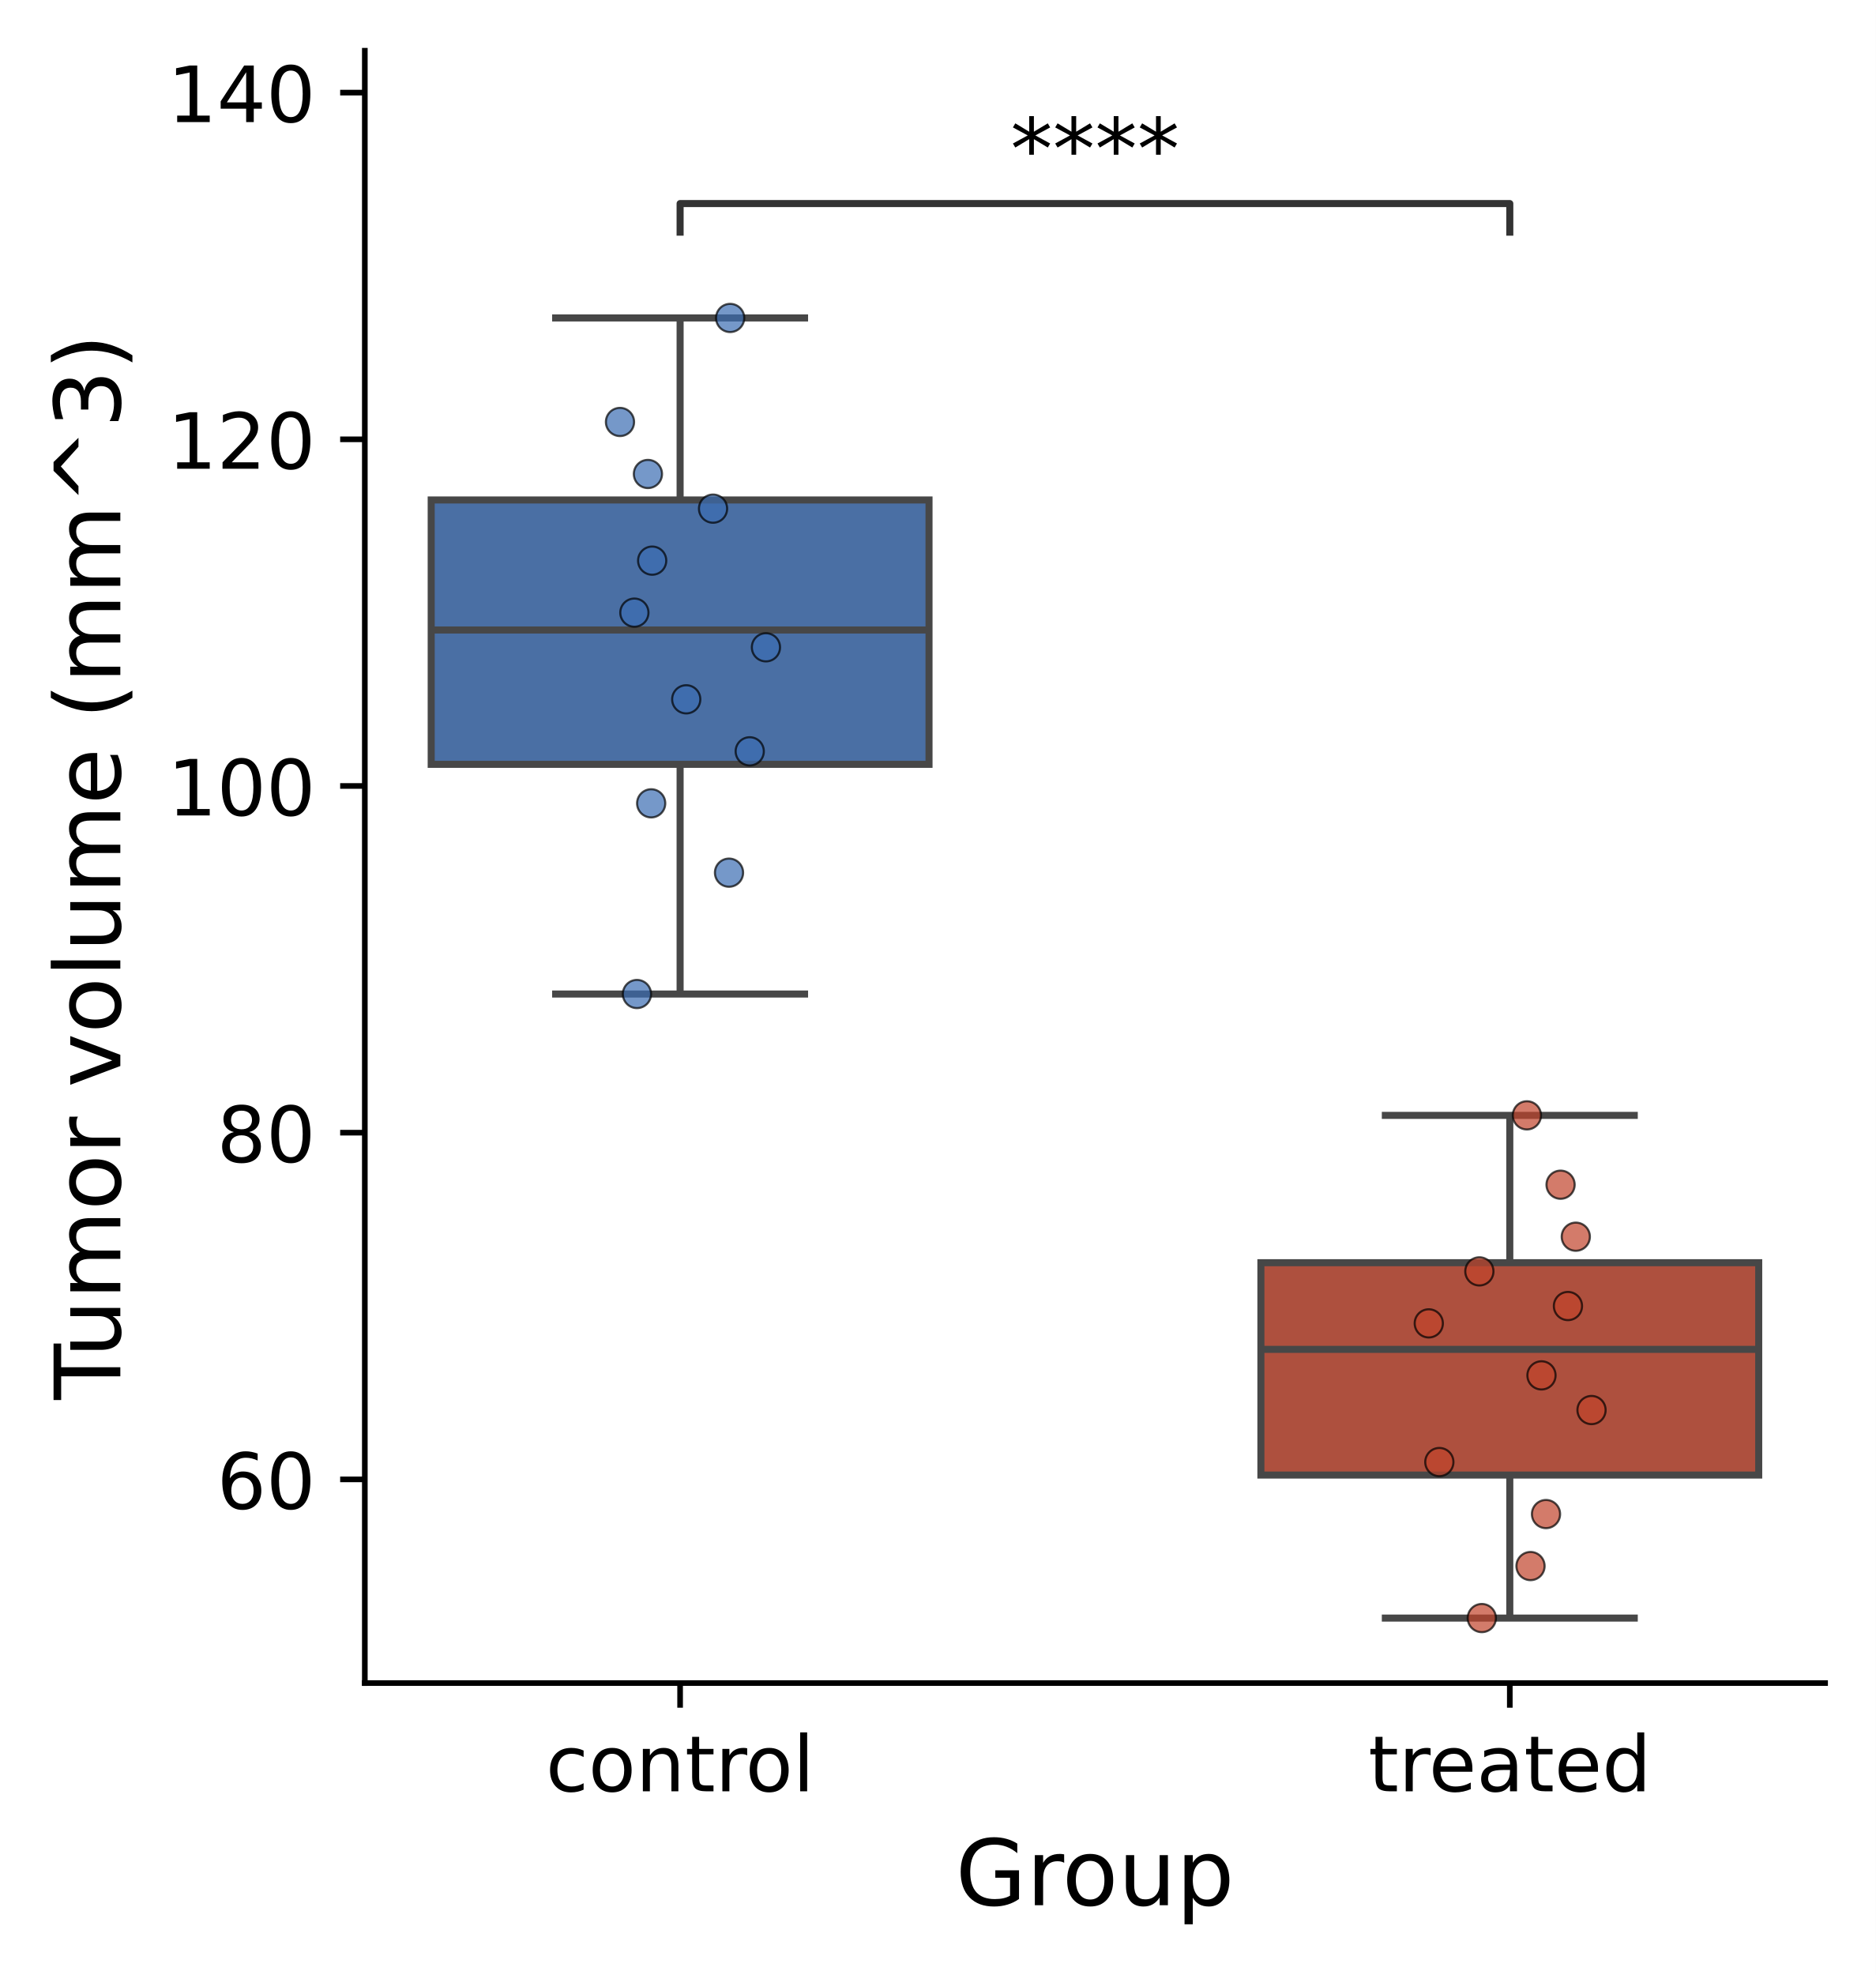
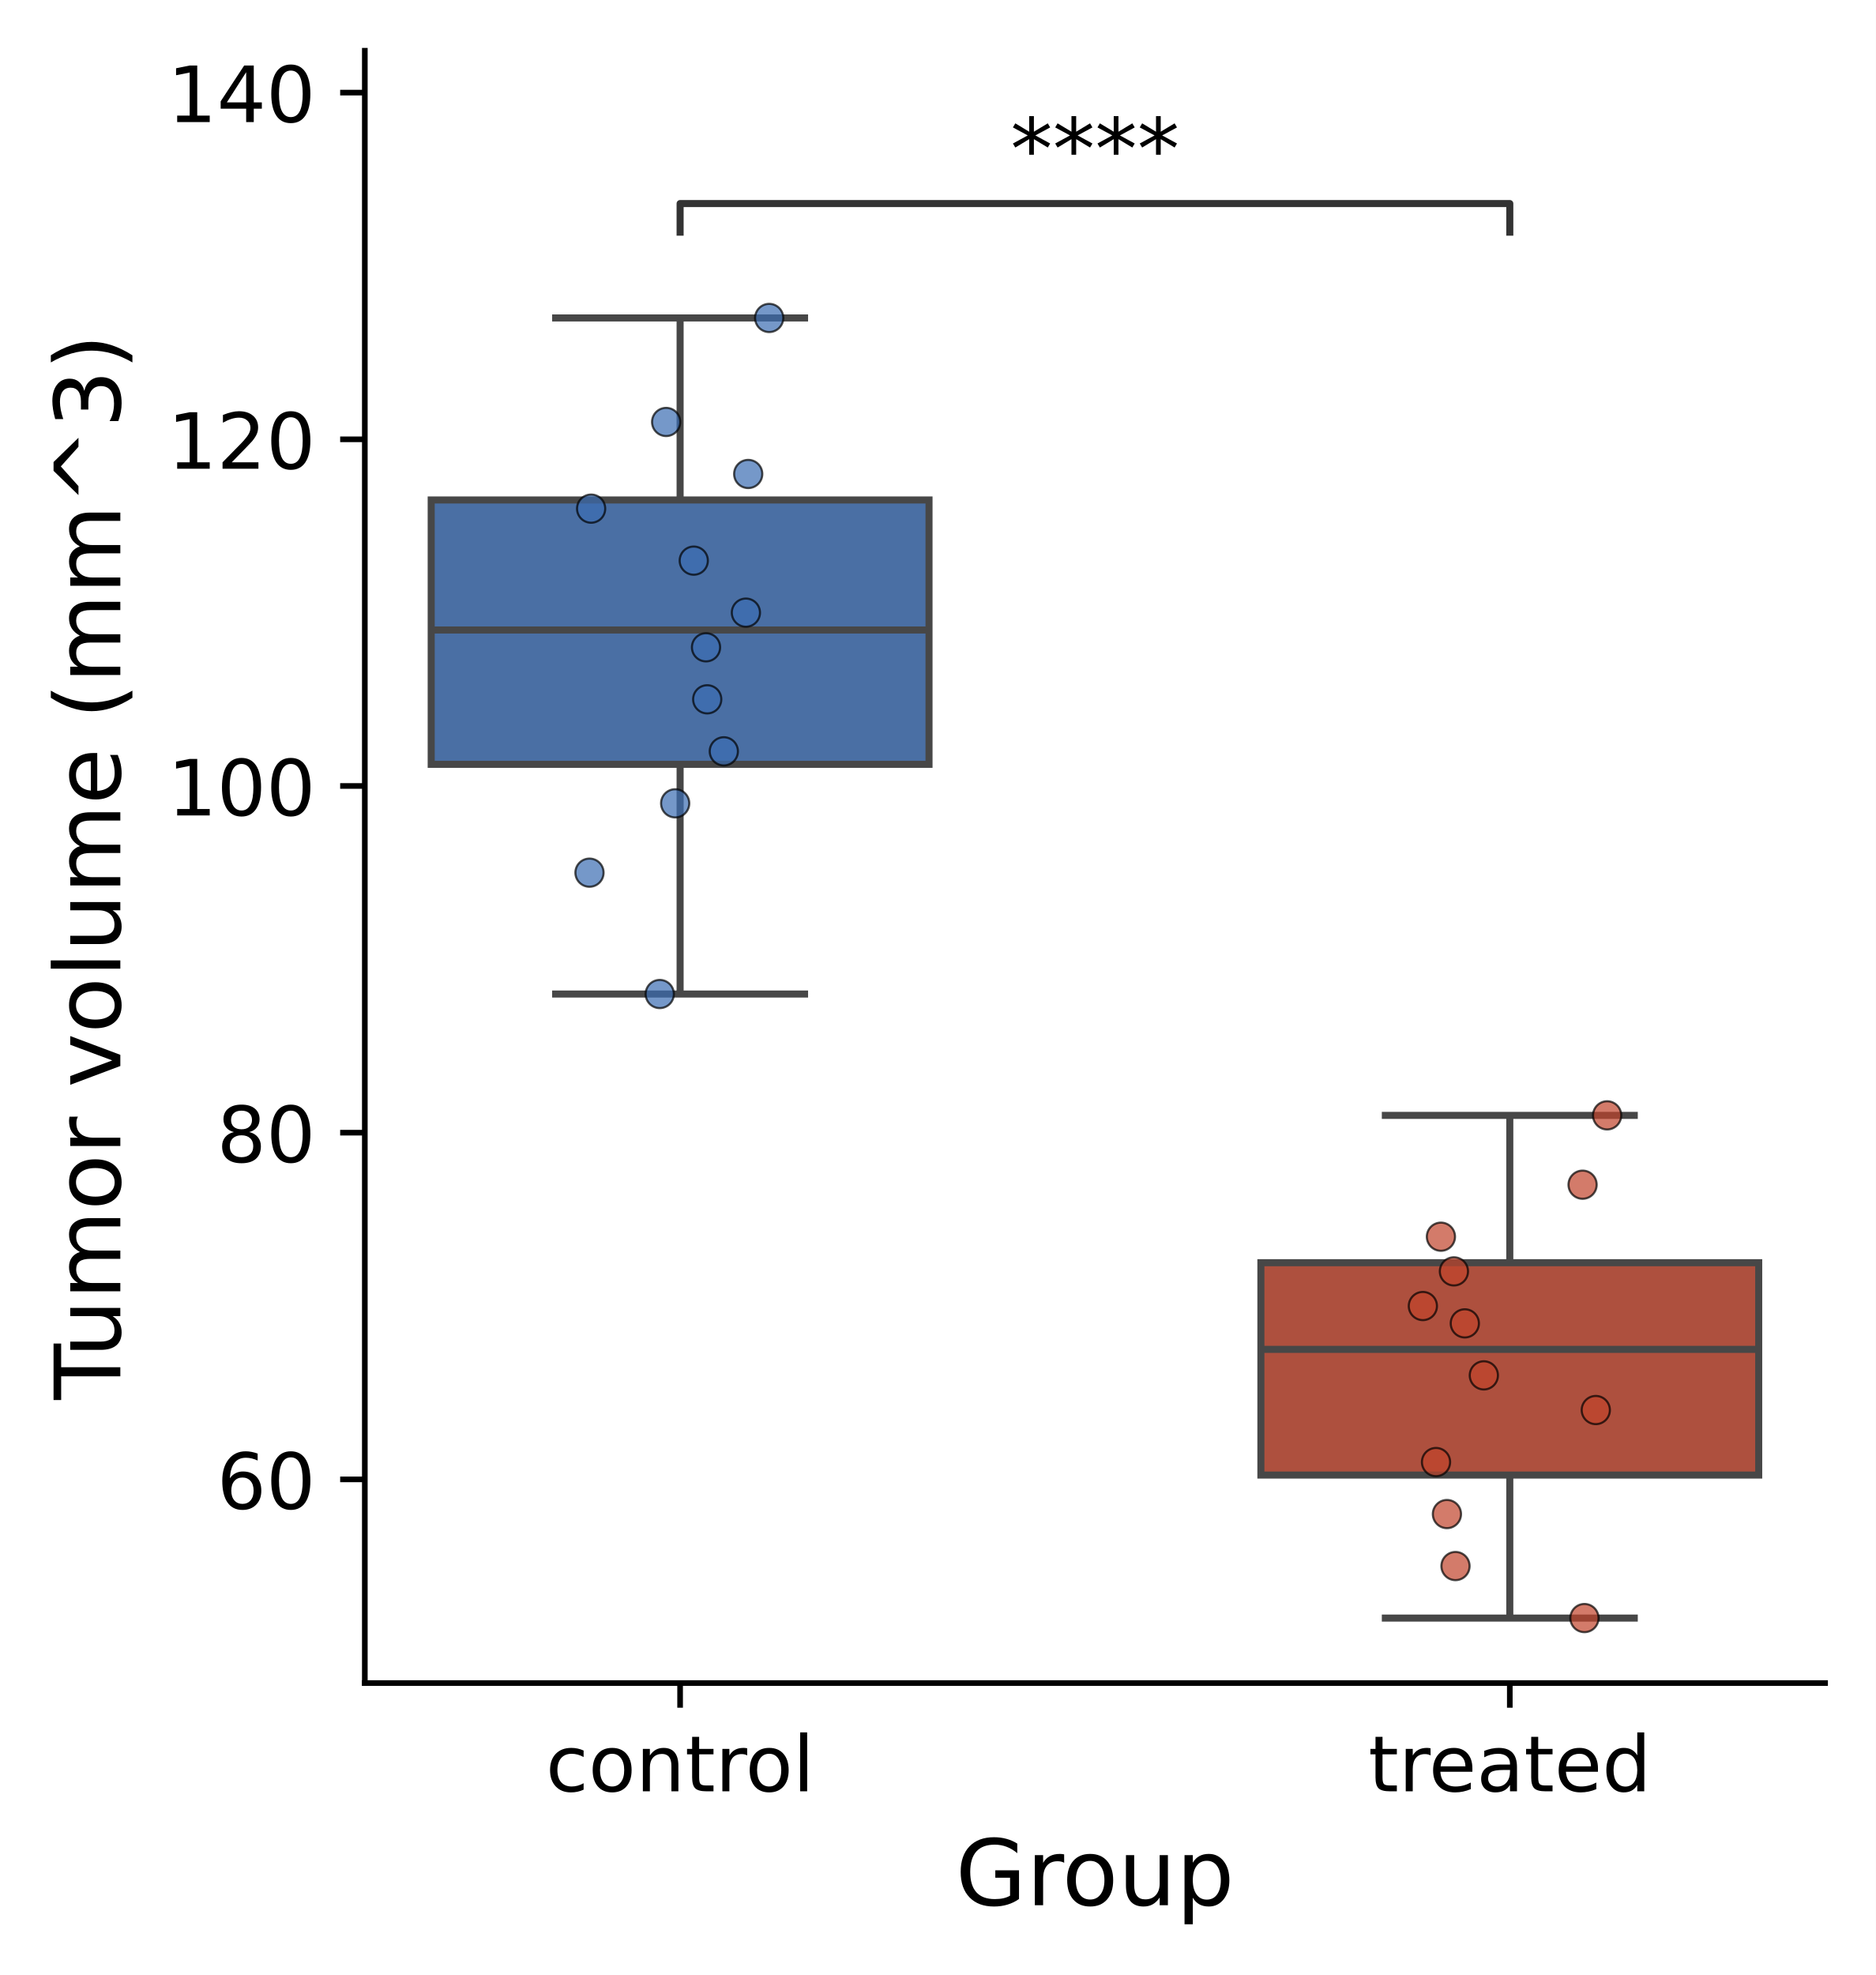
<svg xmlns="http://www.w3.org/2000/svg" xmlns:xlink="http://www.w3.org/1999/xlink" width="266.228pt" height="280.267pt" viewBox="0 0 266.228 280.267" version="1.1">
  <defs>
    <style type="text/css">*{stroke-linejoin: round; stroke-linecap: butt}</style>
  </defs>
  <g id="figure_1">
    <g id="patch_1">
      <path d="M 0 280.267  L 266.228 280.267  L 266.228 0  L 0 0  z " style="fill: #ffffff" />
    </g>
    <g id="axes_1">
      <g id="patch_2">
        <path d="M 51.778 238.84  L 259.028 238.84  L 259.028 7.2  L 51.778 7.2  z " style="fill: #ffffff" />
      </g>
      <g id="matplotlib.axis_1">
        <g id="xtick_1">
          <g id="line2d_1">
            <defs>
-               <path id="m2eb10c278c" d="M 0 0  L 0 3.5  " style="stroke: #000000; stroke-width: 0.8" />
+               <path id="m55fb1a2d10" d="M 0 0  L 0 3.5  " style="stroke: #000000; stroke-width: 0.8" />
            </defs>
            <g>
-               <use xlink:href="#m2eb10c278c" x="96.525" y="238.84" style="stroke: #000000; stroke-width: 0.8" />
+               <use xlink:href="#m55fb1a2d10" x="96.525" y="238.84" style="stroke: #000000; stroke-width: 0.8" />
            </g>
          </g>
          <g id="text_1">
            <g transform="translate(77.46318 254.1983) scale(0.11 -0.11)">
              <defs>
                <path id="DejaVuSans-63" d="M 3122 3366  L 3122 2828  Q 2878 2963 2633 3030  Q 2388 3097 2138 3097  Q 1578 3097 1268 2742  Q 959 2388 959 1747  Q 959 1106 1268 751  Q 1578 397 2138 397  Q 2388 397 2633 464  Q 2878 531 3122 666  L 3122 134  Q 2881 22 2623 -34  Q 2366 -91 2075 -91  Q 1284 -91 818 406  Q 353 903 353 1747  Q 353 2603 823 3093  Q 1294 3584 2113 3584  Q 2378 3584 2631 3529  Q 2884 3475 3122 3366  z " transform="scale(0.015625)" />
                <path id="DejaVuSans-6f" d="M 1959 3097  Q 1497 3097 1228 2736  Q 959 2375 959 1747  Q 959 1119 1226 758  Q 1494 397 1959 397  Q 2419 397 2687 759  Q 2956 1122 2956 1747  Q 2956 2369 2687 2733  Q 2419 3097 1959 3097  z M 1959 3584  Q 2709 3584 3137 3096  Q 3566 2609 3566 1747  Q 3566 888 3137 398  Q 2709 -91 1959 -91  Q 1206 -91 779 398  Q 353 888 353 1747  Q 353 2609 779 3096  Q 1206 3584 1959 3584  z " transform="scale(0.015625)" />
                <path id="DejaVuSans-6e" d="M 3513 2113  L 3513 0  L 2938 0  L 2938 2094  Q 2938 2591 2744 2837  Q 2550 3084 2163 3084  Q 1697 3084 1428 2787  Q 1159 2491 1159 1978  L 1159 0  L 581 0  L 581 3500  L 1159 3500  L 1159 2956  Q 1366 3272 1645 3428  Q 1925 3584 2291 3584  Q 2894 3584 3203 3211  Q 3513 2838 3513 2113  z " transform="scale(0.015625)" />
                <path id="DejaVuSans-74" d="M 1172 4494  L 1172 3500  L 2356 3500  L 2356 3053  L 1172 3053  L 1172 1153  Q 1172 725 1289 603  Q 1406 481 1766 481  L 2356 481  L 2356 0  L 1766 0  Q 1100 0 847 248  Q 594 497 594 1153  L 594 3053  L 172 3053  L 172 3500  L 594 3500  L 594 4494  L 1172 4494  z " transform="scale(0.015625)" />
                <path id="DejaVuSans-72" d="M 2631 2963  Q 2534 3019 2420 3045  Q 2306 3072 2169 3072  Q 1681 3072 1420 2755  Q 1159 2438 1159 1844  L 1159 0  L 581 0  L 581 3500  L 1159 3500  L 1159 2956  Q 1341 3275 1631 3429  Q 1922 3584 2338 3584  Q 2397 3584 2469 3576  Q 2541 3569 2628 3553  L 2631 2963  z " transform="scale(0.015625)" />
                <path id="DejaVuSans-6c" d="M 603 4863  L 1178 4863  L 1178 0  L 603 0  L 603 4863  z " transform="scale(0.015625)" />
              </defs>
              <use xlink:href="#DejaVuSans-63" />
              <use xlink:href="#DejaVuSans-6f" transform="translate(54.98047 0)" />
              <use xlink:href="#DejaVuSans-6e" transform="translate(116.1621 0)" />
              <use xlink:href="#DejaVuSans-74" transform="translate(179.541 0)" />
              <use xlink:href="#DejaVuSans-72" transform="translate(218.75 0)" />
              <use xlink:href="#DejaVuSans-6f" transform="translate(257.6133 0)" />
              <use xlink:href="#DejaVuSans-6c" transform="translate(318.7949 0)" />
            </g>
          </g>
        </g>
        <g id="xtick_2">
          <g id="line2d_2">
            <g>
-               <use xlink:href="#m2eb10c278c" x="214.281" y="238.84" style="stroke: #000000; stroke-width: 0.8" />
+               <use xlink:href="#m55fb1a2d10" x="214.281" y="238.84" style="stroke: #000000; stroke-width: 0.8" />
            </g>
          </g>
          <g id="text_2">
            <g transform="translate(194.2005 254.1983) scale(0.11 -0.11)">
              <defs>
                <path id="DejaVuSans-65" d="M 3597 1894  L 3597 1613  L 953 1613  Q 991 1019 1311 708  Q 1631 397 2203 397  Q 2534 397 2845 478  Q 3156 559 3463 722  L 3463 178  Q 3153 47 2828 -22  Q 2503 -91 2169 -91  Q 1331 -91 842 396  Q 353 884 353 1716  Q 353 2575 817 3079  Q 1281 3584 2069 3584  Q 2775 3584 3186 3129  Q 3597 2675 3597 1894  z M 3022 2063  Q 3016 2534 2758 2815  Q 2500 3097 2075 3097  Q 1594 3097 1305 2825  Q 1016 2553 972 2059  L 3022 2063  z " transform="scale(0.015625)" />
                <path id="DejaVuSans-61" d="M 2194 1759  Q 1497 1759 1228 1600  Q 959 1441 959 1056  Q 959 750 1161 570  Q 1363 391 1709 391  Q 2188 391 2477 730  Q 2766 1069 2766 1631  L 2766 1759  L 2194 1759  z M 3341 1997  L 3341 0  L 2766 0  L 2766 531  Q 2569 213 2275 61  Q 1981 -91 1556 -91  Q 1019 -91 701 211  Q 384 513 384 1019  Q 384 1609 779 1909  Q 1175 2209 1959 2209  L 2766 2209  L 2766 2266  Q 2766 2663 2505 2880  Q 2244 3097 1772 3097  Q 1472 3097 1187 3025  Q 903 2953 641 2809  L 641 3341  Q 956 3463 1253 3523  Q 1550 3584 1831 3584  Q 2591 3584 2966 3190  Q 3341 2797 3341 1997  z " transform="scale(0.015625)" />
                <path id="DejaVuSans-64" d="M 2906 2969  L 2906 4863  L 3481 4863  L 3481 0  L 2906 0  L 2906 525  Q 2725 213 2448 61  Q 2172 -91 1784 -91  Q 1150 -91 751 415  Q 353 922 353 1747  Q 353 2572 751 3078  Q 1150 3584 1784 3584  Q 2172 3584 2448 3432  Q 2725 3281 2906 2969  z M 947 1747  Q 947 1113 1208 752  Q 1469 391 1925 391  Q 2381 391 2643 752  Q 2906 1113 2906 1747  Q 2906 2381 2643 2742  Q 2381 3103 1925 3103  Q 1469 3103 1208 2742  Q 947 2381 947 1747  z " transform="scale(0.015625)" />
              </defs>
              <use xlink:href="#DejaVuSans-74" />
              <use xlink:href="#DejaVuSans-72" transform="translate(39.20898 0)" />
              <use xlink:href="#DejaVuSans-65" transform="translate(78.07227 0)" />
              <use xlink:href="#DejaVuSans-61" transform="translate(139.5957 0)" />
              <use xlink:href="#DejaVuSans-74" transform="translate(200.875 0)" />
              <use xlink:href="#DejaVuSans-65" transform="translate(240.084 0)" />
              <use xlink:href="#DejaVuSans-64" transform="translate(301.6074 0)" />
            </g>
          </g>
        </g>
        <g id="text_3">
          <g transform="translate(135.6174 270.3639) scale(0.13 -0.13)">
            <defs>
              <path id="DejaVuSans-47" d="M 3809 666  L 3809 1919  L 2778 1919  L 2778 2438  L 4434 2438  L 4434 434  Q 4069 175 3628 42  Q 3188 -91 2688 -91  Q 1594 -91 976 548  Q 359 1188 359 2328  Q 359 3472 976 4111  Q 1594 4750 2688 4750  Q 3144 4750 3555 4637  Q 3966 4525 4313 4306  L 4313 3634  Q 3963 3931 3569 4081  Q 3175 4231 2741 4231  Q 1884 4231 1454 3753  Q 1025 3275 1025 2328  Q 1025 1384 1454 906  Q 1884 428 2741 428  Q 3075 428 3337 486  Q 3600 544 3809 666  z " transform="scale(0.015625)" />
              <path id="DejaVuSans-75" d="M 544 1381  L 544 3500  L 1119 3500  L 1119 1403  Q 1119 906 1312 657  Q 1506 409 1894 409  Q 2359 409 2629 706  Q 2900 1003 2900 1516  L 2900 3500  L 3475 3500  L 3475 0  L 2900 0  L 2900 538  Q 2691 219 2414 64  Q 2138 -91 1772 -91  Q 1169 -91 856 284  Q 544 659 544 1381  z M 1991 3584  L 1991 3584  z " transform="scale(0.015625)" />
              <path id="DejaVuSans-70" d="M 1159 525  L 1159 -1331  L 581 -1331  L 581 3500  L 1159 3500  L 1159 2969  Q 1341 3281 1617 3432  Q 1894 3584 2278 3584  Q 2916 3584 3314 3078  Q 3713 2572 3713 1747  Q 3713 922 3314 415  Q 2916 -91 2278 -91  Q 1894 -91 1617 61  Q 1341 213 1159 525  z M 3116 1747  Q 3116 2381 2855 2742  Q 2594 3103 2138 3103  Q 1681 3103 1420 2742  Q 1159 2381 1159 1747  Q 1159 1113 1420 752  Q 1681 391 2138 391  Q 2594 391 2855 752  Q 3116 1113 3116 1747  z " transform="scale(0.015625)" />
            </defs>
            <use xlink:href="#DejaVuSans-47" />
            <use xlink:href="#DejaVuSans-72" transform="translate(77.49023 0)" />
            <use xlink:href="#DejaVuSans-6f" transform="translate(116.3535 0)" />
            <use xlink:href="#DejaVuSans-75" transform="translate(177.5352 0)" />
            <use xlink:href="#DejaVuSans-70" transform="translate(240.9141 0)" />
          </g>
        </g>
      </g>
      <g id="matplotlib.axis_2">
        <g id="ytick_1">
          <g id="line2d_3">
            <defs>
-               <path id="m1364661edd" d="M 0 0  L -3.5 0  " style="stroke: #000000; stroke-width: 0.8" />
+               <path id="m50aad51478" d="M 0 0  L -3.5 0  " style="stroke: #000000; stroke-width: 0.8" />
            </defs>
            <g>
-               <use xlink:href="#m1364661edd" x="51.778" y="209.936" style="stroke: #000000; stroke-width: 0.8" />
+               <use xlink:href="#m50aad51478" x="51.778" y="209.936" style="stroke: #000000; stroke-width: 0.8" />
            </g>
          </g>
          <g id="text_4">
            <g transform="translate(30.78031 214.1149) scale(0.11 -0.11)">
              <defs>
                <path id="DejaVuSans-36" d="M 2113 2584  Q 1688 2584 1439 2293  Q 1191 2003 1191 1497  Q 1191 994 1439 701  Q 1688 409 2113 409  Q 2538 409 2786 701  Q 3034 994 3034 1497  Q 3034 2003 2786 2293  Q 2538 2584 2113 2584  z M 3366 4563  L 3366 3988  Q 3128 4100 2886 4159  Q 2644 4219 2406 4219  Q 1781 4219 1451 3797  Q 1122 3375 1075 2522  Q 1259 2794 1537 2939  Q 1816 3084 2150 3084  Q 2853 3084 3261 2657  Q 3669 2231 3669 1497  Q 3669 778 3244 343  Q 2819 -91 2113 -91  Q 1303 -91 875 529  Q 447 1150 447 2328  Q 447 3434 972 4092  Q 1497 4750 2381 4750  Q 2619 4750 2861 4703  Q 3103 4656 3366 4563  z " transform="scale(0.015625)" />
                <path id="DejaVuSans-30" d="M 2034 4250  Q 1547 4250 1301 3770  Q 1056 3291 1056 2328  Q 1056 1369 1301 889  Q 1547 409 2034 409  Q 2525 409 2770 889  Q 3016 1369 3016 2328  Q 3016 3291 2770 3770  Q 2525 4250 2034 4250  z M 2034 4750  Q 2819 4750 3233 4129  Q 3647 3509 3647 2328  Q 3647 1150 3233 529  Q 2819 -91 2034 -91  Q 1250 -91 836 529  Q 422 1150 422 2328  Q 422 3509 836 4129  Q 1250 4750 2034 4750  z " transform="scale(0.015625)" />
              </defs>
              <use xlink:href="#DejaVuSans-36" />
              <use xlink:href="#DejaVuSans-30" transform="translate(63.62305 0)" />
            </g>
          </g>
        </g>
        <g id="ytick_2">
          <g id="line2d_4">
            <g>
-               <use xlink:href="#m1364661edd" x="51.778" y="160.737" style="stroke: #000000; stroke-width: 0.8" />
+               <use xlink:href="#m50aad51478" x="51.778" y="160.737" style="stroke: #000000; stroke-width: 0.8" />
            </g>
          </g>
          <g id="text_5">
            <g transform="translate(30.78031 164.9163) scale(0.11 -0.11)">
              <defs>
                <path id="DejaVuSans-38" d="M 2034 2216  Q 1584 2216 1326 1975  Q 1069 1734 1069 1313  Q 1069 891 1326 650  Q 1584 409 2034 409  Q 2484 409 2743 651  Q 3003 894 3003 1313  Q 3003 1734 2745 1975  Q 2488 2216 2034 2216  z M 1403 2484  Q 997 2584 770 2862  Q 544 3141 544 3541  Q 544 4100 942 4425  Q 1341 4750 2034 4750  Q 2731 4750 3128 4425  Q 3525 4100 3525 3541  Q 3525 3141 3298 2862  Q 3072 2584 2669 2484  Q 3125 2378 3379 2068  Q 3634 1759 3634 1313  Q 3634 634 3220 271  Q 2806 -91 2034 -91  Q 1263 -91 848 271  Q 434 634 434 1313  Q 434 1759 690 2068  Q 947 2378 1403 2484  z M 1172 3481  Q 1172 3119 1398 2916  Q 1625 2713 2034 2713  Q 2441 2713 2670 2916  Q 2900 3119 2900 3481  Q 2900 3844 2670 4047  Q 2441 4250 2034 4250  Q 1625 4250 1398 4047  Q 1172 3844 1172 3481  z " transform="scale(0.015625)" />
              </defs>
              <use xlink:href="#DejaVuSans-38" />
              <use xlink:href="#DejaVuSans-30" transform="translate(63.62305 0)" />
            </g>
          </g>
        </g>
        <g id="ytick_3">
          <g id="line2d_5">
            <g>
-               <use xlink:href="#m1364661edd" x="51.778" y="111.538" style="stroke: #000000; stroke-width: 0.8" />
+               <use xlink:href="#m50aad51478" x="51.778" y="111.538" style="stroke: #000000; stroke-width: 0.8" />
            </g>
          </g>
          <g id="text_6">
            <g transform="translate(23.78156 115.7176) scale(0.11 -0.11)">
              <defs>
                <path id="DejaVuSans-31" d="M 794 531  L 1825 531  L 1825 4091  L 703 3866  L 703 4441  L 1819 4666  L 2450 4666  L 2450 531  L 3481 531  L 3481 0  L 794 0  L 794 531  z " transform="scale(0.015625)" />
              </defs>
              <use xlink:href="#DejaVuSans-31" />
              <use xlink:href="#DejaVuSans-30" transform="translate(63.62305 0)" />
              <use xlink:href="#DejaVuSans-30" transform="translate(127.2461 0)" />
            </g>
          </g>
        </g>
        <g id="ytick_4">
          <g id="line2d_6">
            <g>
-               <use xlink:href="#m1364661edd" x="51.778" y="62.34" style="stroke: #000000; stroke-width: 0.8" />
+               <use xlink:href="#m50aad51478" x="51.778" y="62.34" style="stroke: #000000; stroke-width: 0.8" />
            </g>
          </g>
          <g id="text_7">
            <g transform="translate(23.78156 66.51899) scale(0.11 -0.11)">
              <defs>
                <path id="DejaVuSans-32" d="M 1228 531  L 3431 531  L 3431 0  L 469 0  L 469 531  Q 828 903 1448 1529  Q 2069 2156 2228 2338  Q 2531 2678 2651 2914  Q 2772 3150 2772 3378  Q 2772 3750 2511 3984  Q 2250 4219 1831 4219  Q 1534 4219 1204 4116  Q 875 4013 500 3803  L 500 4441  Q 881 4594 1212 4672  Q 1544 4750 1819 4750  Q 2544 4750 2975 4387  Q 3406 4025 3406 3419  Q 3406 3131 3298 2873  Q 3191 2616 2906 2266  Q 2828 2175 2409 1742  Q 1991 1309 1228 531  z " transform="scale(0.015625)" />
              </defs>
              <use xlink:href="#DejaVuSans-31" />
              <use xlink:href="#DejaVuSans-32" transform="translate(63.62305 0)" />
              <use xlink:href="#DejaVuSans-30" transform="translate(127.2461 0)" />
            </g>
          </g>
        </g>
        <g id="ytick_5">
          <g id="line2d_7">
            <g>
-               <use xlink:href="#m1364661edd" x="51.778" y="13.141" style="stroke: #000000; stroke-width: 0.8" />
+               <use xlink:href="#m50aad51478" x="51.778" y="13.141" style="stroke: #000000; stroke-width: 0.8" />
            </g>
          </g>
          <g id="text_8">
            <g transform="translate(23.78156 17.32035) scale(0.11 -0.11)">
              <defs>
                <path id="DejaVuSans-34" d="M 2419 4116  L 825 1625  L 2419 1625  L 2419 4116  z M 2253 4666  L 3047 4666  L 3047 1625  L 3713 1625  L 3713 1100  L 3047 1100  L 3047 0  L 2419 0  L 2419 1100  L 313 1100  L 313 1709  L 2253 4666  z " transform="scale(0.015625)" />
              </defs>
              <use xlink:href="#DejaVuSans-31" />
              <use xlink:href="#DejaVuSans-34" transform="translate(63.62305 0)" />
              <use xlink:href="#DejaVuSans-30" transform="translate(127.2461 0)" />
            </g>
          </g>
        </g>
        <g id="text_9">
          <g transform="translate(17.07797 198.6363) rotate(-90) scale(0.13 -0.13)">
            <defs>
              <path id="DejaVuSans-54" d="M -19 4666  L 3928 4666  L 3928 4134  L 2272 4134  L 2272 0  L 1638 0  L 1638 4134  L -19 4134  L -19 4666  z " transform="scale(0.015625)" />
              <path id="DejaVuSans-6d" d="M 3328 2828  Q 3544 3216 3844 3400  Q 4144 3584 4550 3584  Q 5097 3584 5394 3201  Q 5691 2819 5691 2113  L 5691 0  L 5113 0  L 5113 2094  Q 5113 2597 4934 2840  Q 4756 3084 4391 3084  Q 3944 3084 3684 2787  Q 3425 2491 3425 1978  L 3425 0  L 2847 0  L 2847 2094  Q 2847 2600 2669 2842  Q 2491 3084 2119 3084  Q 1678 3084 1418 2786  Q 1159 2488 1159 1978  L 1159 0  L 581 0  L 581 3500  L 1159 3500  L 1159 2956  Q 1356 3278 1631 3431  Q 1906 3584 2284 3584  Q 2666 3584 2933 3390  Q 3200 3197 3328 2828  z " transform="scale(0.015625)" />
              <path id="DejaVuSans-20" transform="scale(0.015625)" />
              <path id="DejaVuSans-76" d="M 191 3500  L 800 3500  L 1894 563  L 2988 3500  L 3597 3500  L 2284 0  L 1503 0  L 191 3500  z " transform="scale(0.015625)" />
              <path id="DejaVuSans-28" d="M 1984 4856  Q 1566 4138 1362 3434  Q 1159 2731 1159 2009  Q 1159 1288 1364 580  Q 1569 -128 1984 -844  L 1484 -844  Q 1016 -109 783 600  Q 550 1309 550 2009  Q 550 2706 781 3412  Q 1013 4119 1484 4856  L 1984 4856  z " transform="scale(0.015625)" />
              <path id="DejaVuSans-5e" d="M 2988 4666  L 4684 2925  L 4056 2925  L 2681 4159  L 1306 2925  L 678 2925  L 2375 4666  L 2988 4666  z " transform="scale(0.015625)" />
              <path id="DejaVuSans-33" d="M 2597 2516  Q 3050 2419 3304 2112  Q 3559 1806 3559 1356  Q 3559 666 3084 287  Q 2609 -91 1734 -91  Q 1441 -91 1130 -33  Q 819 25 488 141  L 488 750  Q 750 597 1062 519  Q 1375 441 1716 441  Q 2309 441 2620 675  Q 2931 909 2931 1356  Q 2931 1769 2642 2001  Q 2353 2234 1838 2234  L 1294 2234  L 1294 2753  L 1863 2753  Q 2328 2753 2575 2939  Q 2822 3125 2822 3475  Q 2822 3834 2567 4026  Q 2313 4219 1838 4219  Q 1578 4219 1281 4162  Q 984 4106 628 3988  L 628 4550  Q 988 4650 1302 4700  Q 1616 4750 1894 4750  Q 2613 4750 3031 4423  Q 3450 4097 3450 3541  Q 3450 3153 3228 2886  Q 3006 2619 2597 2516  z " transform="scale(0.015625)" />
              <path id="DejaVuSans-29" d="M 513 4856  L 1013 4856  Q 1481 4119 1714 3412  Q 1947 2706 1947 2009  Q 1947 1309 1714 600  Q 1481 -109 1013 -844  L 513 -844  Q 928 -128 1133 580  Q 1338 1288 1338 2009  Q 1338 2731 1133 3434  Q 928 4138 513 4856  z " transform="scale(0.015625)" />
            </defs>
            <use xlink:href="#DejaVuSans-54" />
            <use xlink:href="#DejaVuSans-75" transform="translate(45.95898 0)" />
            <use xlink:href="#DejaVuSans-6d" transform="translate(109.3379 0)" />
            <use xlink:href="#DejaVuSans-6f" transform="translate(206.75 0)" />
            <use xlink:href="#DejaVuSans-72" transform="translate(267.9316 0)" />
            <use xlink:href="#DejaVuSans-20" transform="translate(309.0449 0)" />
            <use xlink:href="#DejaVuSans-76" transform="translate(340.832 0)" />
            <use xlink:href="#DejaVuSans-6f" transform="translate(400.0117 0)" />
            <use xlink:href="#DejaVuSans-6c" transform="translate(461.1934 0)" />
            <use xlink:href="#DejaVuSans-75" transform="translate(488.9766 0)" />
            <use xlink:href="#DejaVuSans-6d" transform="translate(552.3555 0)" />
            <use xlink:href="#DejaVuSans-65" transform="translate(649.7676 0)" />
            <use xlink:href="#DejaVuSans-20" transform="translate(711.291 0)" />
            <use xlink:href="#DejaVuSans-28" transform="translate(743.0781 0)" />
            <use xlink:href="#DejaVuSans-6d" transform="translate(782.0918 0)" />
            <use xlink:href="#DejaVuSans-6d" transform="translate(879.5039 0)" />
            <use xlink:href="#DejaVuSans-5e" transform="translate(976.916 0)" />
            <use xlink:href="#DejaVuSans-33" transform="translate(1060.705 0)" />
            <use xlink:href="#DejaVuSans-29" transform="translate(1124.328 0)" />
          </g>
        </g>
      </g>
      <g id="patch_3">
-         <path d="M 61.198 108.464  L 131.852 108.464  L 131.852 70.95  L 61.198 70.95  L 61.198 108.464  z " clip-path="url(#pa374e71e5a)" style="fill: #4a6fa4; stroke: #474747; stroke-linejoin: miter" />
+         <path d="M 61.198 108.464  L 131.852 108.464  L 131.852 70.95  L 61.198 70.95  L 61.198 108.464  z " clip-path="url(#p411e2d026e)" style="fill: #4a6fa4; stroke: #474747; stroke-linejoin: miter" />
      </g>
      <g id="line2d_8">
-         <path d="M 96.525 108.464  L 96.525 141.058  " clip-path="url(#pa374e71e5a)" style="fill: none; stroke: #474747" />
+         <path d="M 96.525 108.464  L 96.525 141.058  " clip-path="url(#p411e2d026e)" style="fill: none; stroke: #474747" />
      </g>
      <g id="line2d_9">
-         <path d="M 96.525 70.95  L 96.525 45.12  " clip-path="url(#pa374e71e5a)" style="fill: none; stroke: #474747" />
+         <path d="M 96.525 70.95  L 96.525 45.12  " clip-path="url(#p411e2d026e)" style="fill: none; stroke: #474747" />
      </g>
      <g id="line2d_10">
-         <path d="M 78.862 141.058  L 114.188 141.058  " clip-path="url(#pa374e71e5a)" style="fill: none; stroke: #474747; stroke-linecap: square" />
+         <path d="M 78.862 141.058  L 114.188 141.058  " clip-path="url(#p411e2d026e)" style="fill: none; stroke: #474747; stroke-linecap: square" />
      </g>
      <g id="line2d_11">
-         <path d="M 78.862 45.12  L 114.188 45.12  " clip-path="url(#pa374e71e5a)" style="fill: none; stroke: #474747; stroke-linecap: square" />
+         <path d="M 78.862 45.12  L 114.188 45.12  " clip-path="url(#p411e2d026e)" style="fill: none; stroke: #474747; stroke-linecap: square" />
      </g>
      <g id="line2d_12" />
      <g id="patch_4">
-         <path d="M 178.954 209.321  L 249.607 209.321  L 249.607 179.187  L 178.954 179.187  L 178.954 209.321  z " clip-path="url(#pa374e71e5a)" style="fill: #ae503e; stroke: #474747; stroke-linejoin: miter" />
+         <path d="M 178.954 209.321  L 249.607 209.321  L 249.607 179.187  L 178.954 179.187  L 178.954 209.321  z " clip-path="url(#p411e2d026e)" style="fill: #ae503e; stroke: #474747; stroke-linejoin: miter" />
      </g>
      <g id="line2d_13">
-         <path d="M 214.281 209.321  L 214.281 229.615  " clip-path="url(#pa374e71e5a)" style="fill: none; stroke: #474747" />
+         <path d="M 214.281 209.321  L 214.281 229.615  " clip-path="url(#p411e2d026e)" style="fill: none; stroke: #474747" />
      </g>
      <g id="line2d_14">
-         <path d="M 214.281 179.187  L 214.281 158.277  " clip-path="url(#pa374e71e5a)" style="fill: none; stroke: #474747" />
+         <path d="M 214.281 179.187  L 214.281 158.277  " clip-path="url(#p411e2d026e)" style="fill: none; stroke: #474747" />
      </g>
      <g id="line2d_15">
-         <path d="M 196.617 229.615  L 231.944 229.615  " clip-path="url(#pa374e71e5a)" style="fill: none; stroke: #474747; stroke-linecap: square" />
+         <path d="M 196.617 229.615  L 231.944 229.615  " clip-path="url(#p411e2d026e)" style="fill: none; stroke: #474747; stroke-linecap: square" />
      </g>
      <g id="line2d_16">
-         <path d="M 196.617 158.277  L 231.944 158.277  " clip-path="url(#pa374e71e5a)" style="fill: none; stroke: #474747; stroke-linecap: square" />
+         <path d="M 196.617 158.277  L 231.944 158.277  " clip-path="url(#p411e2d026e)" style="fill: none; stroke: #474747; stroke-linecap: square" />
      </g>
      <g id="line2d_17" />
      <g id="line2d_18">
        <path d="M 96.525 32.944  L 96.525 28.885  L 214.281 28.885  L 214.281 32.944  " style="fill: none; stroke: #333333; stroke-linecap: square" />
      </g>
      <g id="line2d_19">
-         <path d="M 61.198 89.399  L 131.852 89.399  " clip-path="url(#pa374e71e5a)" style="fill: none; stroke: #474747" />
+         <path d="M 61.198 89.399  L 131.852 89.399  " clip-path="url(#p411e2d026e)" style="fill: none; stroke: #474747" />
      </g>
      <g id="line2d_20">
-         <path d="M 178.954 191.486  L 249.607 191.486  " clip-path="url(#pa374e71e5a)" style="fill: none; stroke: #474747" />
+         <path d="M 178.954 191.486  L 249.607 191.486  " clip-path="url(#p411e2d026e)" style="fill: none; stroke: #474747" />
      </g>
      <g id="patch_5">
        <path d="M 51.778 238.84  L 51.778 7.2  " style="fill: none; stroke: #000000; stroke-width: 0.8; stroke-linejoin: miter; stroke-linecap: square" />
      </g>
      <g id="patch_6">
        <path d="M 51.778 238.84  L 259.028 238.84  " style="fill: none; stroke: #000000; stroke-width: 0.8; stroke-linejoin: miter; stroke-linecap: square" />
      </g>
      <g id="PathCollection_1">
        <defs>
-           <path id="C0_0_f13c9baf0f" d="M 0 2  C 0.53 2 1.039 1.789 1.414 1.414  C 1.789 1.039 2 0.53 2 -0  C 2 -0.53 1.789 -1.039 1.414 -1.414  C 1.039 -1.789 0.53 -2 0 -2  C -0.53 -2 -1.039 -1.789 -1.414 -1.414  C -1.789 -1.039 -2 -0.53 -2 0  C -2 0.53 -1.789 1.039 -1.414 1.414  C -1.039 1.789 -0.53 2 0 2  z " />
+           <path id="C0_0_693c8e0a40" d="M 0 2  C 0.53 2 1.039 1.789 1.414 1.414  C 1.789 1.039 2 0.53 2 -0  C 2 -0.53 1.789 -1.039 1.414 -1.414  C 1.039 -1.789 0.53 -2 0 -2  C -0.53 -2 -1.039 -1.789 -1.414 -1.414  C -1.789 -1.039 -2 -0.53 -2 0  C -2 0.53 -1.789 1.039 -1.414 1.414  C -1.039 1.789 -0.53 2 0 2  z " />
        </defs>
-         <g clip-path="url(#pa374e71e5a)">
-           <use xlink:href="#C0_0_f13c9baf0f" x="106.407" y="106.619" style="fill: #3b6db3; fill-opacity: 0.7; stroke: #000000; stroke-opacity: 0.7; stroke-width: 0.3" />
-         </g>
-         <g clip-path="url(#pa374e71e5a)">
-           <use xlink:href="#C0_0_f13c9baf0f" x="91.958" y="67.26" style="fill: #3b6db3; fill-opacity: 0.7; stroke: #000000; stroke-opacity: 0.7; stroke-width: 0.3" />
-         </g>
-         <g clip-path="url(#pa374e71e5a)">
-           <use xlink:href="#C0_0_f13c9baf0f" x="103.466" y="123.838" style="fill: #3b6db3; fill-opacity: 0.7; stroke: #000000; stroke-opacity: 0.7; stroke-width: 0.3" />
-         </g>
-         <g clip-path="url(#pa374e71e5a)">
-           <use xlink:href="#C0_0_f13c9baf0f" x="90.035" y="86.939" style="fill: #3b6db3; fill-opacity: 0.7; stroke: #000000; stroke-opacity: 0.7; stroke-width: 0.3" />
-         </g>
-         <g clip-path="url(#pa374e71e5a)">
-           <use xlink:href="#C0_0_f13c9baf0f" x="103.628" y="45.12" style="fill: #3b6db3; fill-opacity: 0.7; stroke: #000000; stroke-opacity: 0.7; stroke-width: 0.3" />
-         </g>
-         <g clip-path="url(#pa374e71e5a)">
-           <use xlink:href="#C0_0_f13c9baf0f" x="90.401" y="141.058" style="fill: #3b6db3; fill-opacity: 0.7; stroke: #000000; stroke-opacity: 0.7; stroke-width: 0.3" />
-         </g>
-         <g clip-path="url(#pa374e71e5a)">
-           <use xlink:href="#C0_0_f13c9baf0f" x="97.395" y="99.239" style="fill: #3b6db3; fill-opacity: 0.7; stroke: #000000; stroke-opacity: 0.7; stroke-width: 0.3" />
-         </g>
-         <g clip-path="url(#pa374e71e5a)">
-           <use xlink:href="#C0_0_f13c9baf0f" x="92.56" y="79.559" style="fill: #3b6db3; fill-opacity: 0.7; stroke: #000000; stroke-opacity: 0.7; stroke-width: 0.3" />
-         </g>
-         <g clip-path="url(#pa374e71e5a)">
-           <use xlink:href="#C0_0_f13c9baf0f" x="92.419" y="113.998" style="fill: #3b6db3; fill-opacity: 0.7; stroke: #000000; stroke-opacity: 0.7; stroke-width: 0.3" />
-         </g>
-         <g clip-path="url(#pa374e71e5a)">
-           <use xlink:href="#C0_0_f13c9baf0f" x="87.992" y="59.88" style="fill: #3b6db3; fill-opacity: 0.7; stroke: #000000; stroke-opacity: 0.7; stroke-width: 0.3" />
-         </g>
-         <g clip-path="url(#pa374e71e5a)">
-           <use xlink:href="#C0_0_f13c9baf0f" x="108.706" y="91.859" style="fill: #3b6db3; fill-opacity: 0.7; stroke: #000000; stroke-opacity: 0.7; stroke-width: 0.3" />
-         </g>
-         <g clip-path="url(#pa374e71e5a)">
-           <use xlink:href="#C0_0_f13c9baf0f" x="101.199" y="72.18" style="fill: #3b6db3; fill-opacity: 0.7; stroke: #000000; stroke-opacity: 0.7; stroke-width: 0.3" />
+         <g clip-path="url(#p411e2d026e)">
+           <use xlink:href="#C0_0_693c8e0a40" x="102.729" y="106.619" style="fill: #3b6db3; fill-opacity: 0.7; stroke: #000000; stroke-opacity: 0.7; stroke-width: 0.3" />
+         </g>
+         <g clip-path="url(#p411e2d026e)">
+           <use xlink:href="#C0_0_693c8e0a40" x="106.191" y="67.26" style="fill: #3b6db3; fill-opacity: 0.7; stroke: #000000; stroke-opacity: 0.7; stroke-width: 0.3" />
+         </g>
+         <g clip-path="url(#p411e2d026e)">
+           <use xlink:href="#C0_0_693c8e0a40" x="83.664" y="123.838" style="fill: #3b6db3; fill-opacity: 0.7; stroke: #000000; stroke-opacity: 0.7; stroke-width: 0.3" />
+         </g>
+         <g clip-path="url(#p411e2d026e)">
+           <use xlink:href="#C0_0_693c8e0a40" x="105.862" y="86.939" style="fill: #3b6db3; fill-opacity: 0.7; stroke: #000000; stroke-opacity: 0.7; stroke-width: 0.3" />
+         </g>
+         <g clip-path="url(#p411e2d026e)">
+           <use xlink:href="#C0_0_693c8e0a40" x="109.168" y="45.12" style="fill: #3b6db3; fill-opacity: 0.7; stroke: #000000; stroke-opacity: 0.7; stroke-width: 0.3" />
+         </g>
+         <g clip-path="url(#p411e2d026e)">
+           <use xlink:href="#C0_0_693c8e0a40" x="93.636" y="141.058" style="fill: #3b6db3; fill-opacity: 0.7; stroke: #000000; stroke-opacity: 0.7; stroke-width: 0.3" />
+         </g>
+         <g clip-path="url(#p411e2d026e)">
+           <use xlink:href="#C0_0_693c8e0a40" x="100.373" y="99.239" style="fill: #3b6db3; fill-opacity: 0.7; stroke: #000000; stroke-opacity: 0.7; stroke-width: 0.3" />
+         </g>
+         <g clip-path="url(#p411e2d026e)">
+           <use xlink:href="#C0_0_693c8e0a40" x="98.463" y="79.559" style="fill: #3b6db3; fill-opacity: 0.7; stroke: #000000; stroke-opacity: 0.7; stroke-width: 0.3" />
+         </g>
+         <g clip-path="url(#p411e2d026e)">
+           <use xlink:href="#C0_0_693c8e0a40" x="95.824" y="113.998" style="fill: #3b6db3; fill-opacity: 0.7; stroke: #000000; stroke-opacity: 0.7; stroke-width: 0.3" />
+         </g>
+         <g clip-path="url(#p411e2d026e)">
+           <use xlink:href="#C0_0_693c8e0a40" x="94.543" y="59.88" style="fill: #3b6db3; fill-opacity: 0.7; stroke: #000000; stroke-opacity: 0.7; stroke-width: 0.3" />
+         </g>
+         <g clip-path="url(#p411e2d026e)">
+           <use xlink:href="#C0_0_693c8e0a40" x="100.202" y="91.859" style="fill: #3b6db3; fill-opacity: 0.7; stroke: #000000; stroke-opacity: 0.7; stroke-width: 0.3" />
+         </g>
+         <g clip-path="url(#p411e2d026e)">
+           <use xlink:href="#C0_0_693c8e0a40" x="83.896" y="72.18" style="fill: #3b6db3; fill-opacity: 0.7; stroke: #000000; stroke-opacity: 0.7; stroke-width: 0.3" />
        </g>
      </g>
      <g id="PathCollection_2">
        <defs>
-           <path id="C1_0_5b2295bdb6" d="M 0 2  C 0.53 2 1.039 1.789 1.414 1.414  C 1.789 1.039 2 0.53 2 -0  C 2 -0.53 1.789 -1.039 1.414 -1.414  C 1.039 -1.789 0.53 -2 0 -2  C -0.53 -2 -1.039 -1.789 -1.414 -1.414  C -1.789 -1.039 -2 -0.53 -2 0  C -2 0.53 -1.789 1.039 -1.414 1.414  C -1.039 1.789 -0.53 2 0 2  z " />
+           <path id="C1_0_beb5c0cd84" d="M 0 2  C 0.53 2 1.039 1.789 1.414 1.414  C 1.789 1.039 2 0.53 2 -0  C 2 -0.53 1.789 -1.039 1.414 -1.414  C 1.039 -1.789 0.53 -2 0 -2  C -0.53 -2 -1.039 -1.789 -1.414 -1.414  C -1.789 -1.039 -2 -0.53 -2 0  C -2 0.53 -1.789 1.039 -1.414 1.414  C -1.039 1.789 -0.53 2 0 2  z " />
        </defs>
-         <g clip-path="url(#pa374e71e5a)">
-           <use xlink:href="#C1_0_5b2295bdb6" x="209.962" y="180.417" style="fill: #c1432b; fill-opacity: 0.7; stroke: #000000; stroke-opacity: 0.7; stroke-width: 0.3" />
-         </g>
-         <g clip-path="url(#pa374e71e5a)">
-           <use xlink:href="#C1_0_5b2295bdb6" x="225.88" y="200.096" style="fill: #c1432b; fill-opacity: 0.7; stroke: #000000; stroke-opacity: 0.7; stroke-width: 0.3" />
-         </g>
-         <g clip-path="url(#pa374e71e5a)">
-           <use xlink:href="#C1_0_5b2295bdb6" x="216.708" y="158.277" style="fill: #c1432b; fill-opacity: 0.7; stroke: #000000; stroke-opacity: 0.7; stroke-width: 0.3" />
-         </g>
-         <g clip-path="url(#pa374e71e5a)">
-           <use xlink:href="#C1_0_5b2295bdb6" x="219.419" y="214.856" style="fill: #c1432b; fill-opacity: 0.7; stroke: #000000; stroke-opacity: 0.7; stroke-width: 0.3" />
-         </g>
-         <g clip-path="url(#pa374e71e5a)">
-           <use xlink:href="#C1_0_5b2295bdb6" x="202.781" y="187.796" style="fill: #c1432b; fill-opacity: 0.7; stroke: #000000; stroke-opacity: 0.7; stroke-width: 0.3" />
-         </g>
-         <g clip-path="url(#pa374e71e5a)">
-           <use xlink:href="#C1_0_5b2295bdb6" x="221.486" y="168.117" style="fill: #c1432b; fill-opacity: 0.7; stroke: #000000; stroke-opacity: 0.7; stroke-width: 0.3" />
-         </g>
-         <g clip-path="url(#pa374e71e5a)">
-           <use xlink:href="#C1_0_5b2295bdb6" x="210.307" y="229.615" style="fill: #c1432b; fill-opacity: 0.7; stroke: #000000; stroke-opacity: 0.7; stroke-width: 0.3" />
-         </g>
-         <g clip-path="url(#pa374e71e5a)">
-           <use xlink:href="#C1_0_5b2295bdb6" x="218.777" y="195.176" style="fill: #c1432b; fill-opacity: 0.7; stroke: #000000; stroke-opacity: 0.7; stroke-width: 0.3" />
-         </g>
-         <g clip-path="url(#pa374e71e5a)">
-           <use xlink:href="#C1_0_5b2295bdb6" x="223.647" y="175.497" style="fill: #c1432b; fill-opacity: 0.7; stroke: #000000; stroke-opacity: 0.7; stroke-width: 0.3" />
-         </g>
-         <g clip-path="url(#pa374e71e5a)">
-           <use xlink:href="#C1_0_5b2295bdb6" x="204.28" y="207.476" style="fill: #c1432b; fill-opacity: 0.7; stroke: #000000; stroke-opacity: 0.7; stroke-width: 0.3" />
-         </g>
-         <g clip-path="url(#pa374e71e5a)">
-           <use xlink:href="#C1_0_5b2295bdb6" x="222.533" y="185.336" style="fill: #c1432b; fill-opacity: 0.7; stroke: #000000; stroke-opacity: 0.7; stroke-width: 0.3" />
-         </g>
-         <g clip-path="url(#pa374e71e5a)">
-           <use xlink:href="#C1_0_5b2295bdb6" x="217.22" y="222.235" style="fill: #c1432b; fill-opacity: 0.7; stroke: #000000; stroke-opacity: 0.7; stroke-width: 0.3" />
+         <g clip-path="url(#p411e2d026e)">
+           <use xlink:href="#C1_0_beb5c0cd84" x="206.349" y="180.417" style="fill: #c1432b; fill-opacity: 0.7; stroke: #000000; stroke-opacity: 0.7; stroke-width: 0.3" />
+         </g>
+         <g clip-path="url(#p411e2d026e)">
+           <use xlink:href="#C1_0_beb5c0cd84" x="226.484" y="200.096" style="fill: #c1432b; fill-opacity: 0.7; stroke: #000000; stroke-opacity: 0.7; stroke-width: 0.3" />
+         </g>
+         <g clip-path="url(#p411e2d026e)">
+           <use xlink:href="#C1_0_beb5c0cd84" x="228.094" y="158.277" style="fill: #c1432b; fill-opacity: 0.7; stroke: #000000; stroke-opacity: 0.7; stroke-width: 0.3" />
+         </g>
+         <g clip-path="url(#p411e2d026e)">
+           <use xlink:href="#C1_0_beb5c0cd84" x="205.358" y="214.856" style="fill: #c1432b; fill-opacity: 0.7; stroke: #000000; stroke-opacity: 0.7; stroke-width: 0.3" />
+         </g>
+         <g clip-path="url(#p411e2d026e)">
+           <use xlink:href="#C1_0_beb5c0cd84" x="207.896" y="187.796" style="fill: #c1432b; fill-opacity: 0.7; stroke: #000000; stroke-opacity: 0.7; stroke-width: 0.3" />
+         </g>
+         <g clip-path="url(#p411e2d026e)">
+           <use xlink:href="#C1_0_beb5c0cd84" x="224.61" y="168.117" style="fill: #c1432b; fill-opacity: 0.7; stroke: #000000; stroke-opacity: 0.7; stroke-width: 0.3" />
+         </g>
+         <g clip-path="url(#p411e2d026e)">
+           <use xlink:href="#C1_0_beb5c0cd84" x="224.874" y="229.615" style="fill: #c1432b; fill-opacity: 0.7; stroke: #000000; stroke-opacity: 0.7; stroke-width: 0.3" />
+         </g>
+         <g clip-path="url(#p411e2d026e)">
+           <use xlink:href="#C1_0_beb5c0cd84" x="210.595" y="195.176" style="fill: #c1432b; fill-opacity: 0.7; stroke: #000000; stroke-opacity: 0.7; stroke-width: 0.3" />
+         </g>
+         <g clip-path="url(#p411e2d026e)">
+           <use xlink:href="#C1_0_beb5c0cd84" x="204.505" y="175.497" style="fill: #c1432b; fill-opacity: 0.7; stroke: #000000; stroke-opacity: 0.7; stroke-width: 0.3" />
+         </g>
+         <g clip-path="url(#p411e2d026e)">
+           <use xlink:href="#C1_0_beb5c0cd84" x="203.808" y="207.476" style="fill: #c1432b; fill-opacity: 0.7; stroke: #000000; stroke-opacity: 0.7; stroke-width: 0.3" />
+         </g>
+         <g clip-path="url(#p411e2d026e)">
+           <use xlink:href="#C1_0_beb5c0cd84" x="201.942" y="185.336" style="fill: #c1432b; fill-opacity: 0.7; stroke: #000000; stroke-opacity: 0.7; stroke-width: 0.3" />
+         </g>
+         <g clip-path="url(#p411e2d026e)">
+           <use xlink:href="#C1_0_beb5c0cd84" x="206.573" y="222.235" style="fill: #c1432b; fill-opacity: 0.7; stroke: #000000; stroke-opacity: 0.7; stroke-width: 0.3" />
        </g>
      </g>
      <g id="text_10">
        <g transform="translate(143.4028 25.38915) scale(0.12 -0.12)">
          <defs>
            <path id="DejaVuSans-2a" d="M 3009 3897  L 1888 3291  L 3009 2681  L 2828 2375  L 1778 3009  L 1778 1831  L 1422 1831  L 1422 3009  L 372 2375  L 191 2681  L 1313 3291  L 191 3897  L 372 4206  L 1422 3572  L 1422 4750  L 1778 4750  L 1778 3572  L 2828 4206  L 3009 3897  z " transform="scale(0.015625)" />
          </defs>
          <use xlink:href="#DejaVuSans-2a" />
          <use xlink:href="#DejaVuSans-2a" transform="translate(50 0)" />
          <use xlink:href="#DejaVuSans-2a" transform="translate(100 0)" />
          <use xlink:href="#DejaVuSans-2a" transform="translate(150 0)" />
        </g>
      </g>
    </g>
  </g>
  <defs>
-     <clipPath id="pa374e71e5a">
+     <clipPath id="p411e2d026e">
      <rect x="51.778" y="7.2" width="207.25" height="231.64" />
    </clipPath>
  </defs>
</svg>
